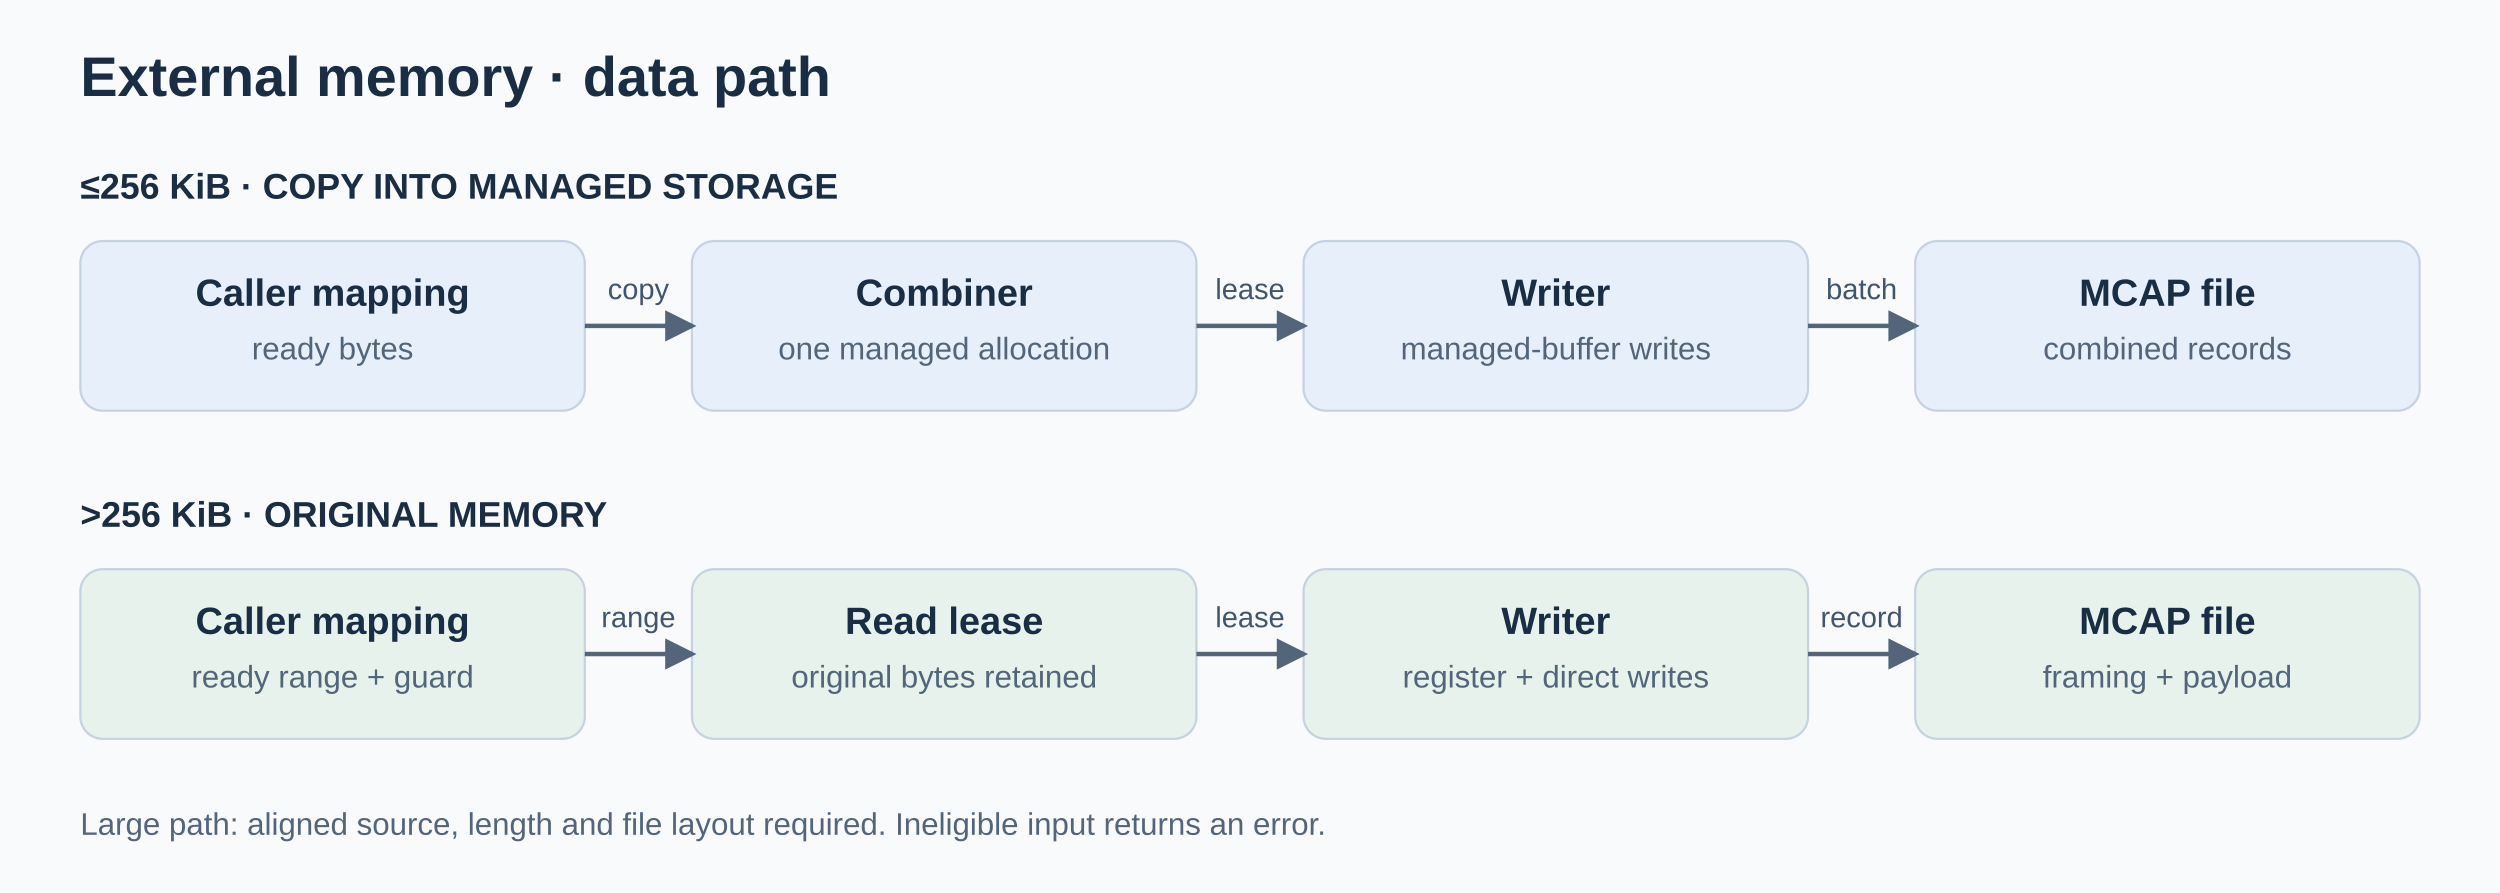
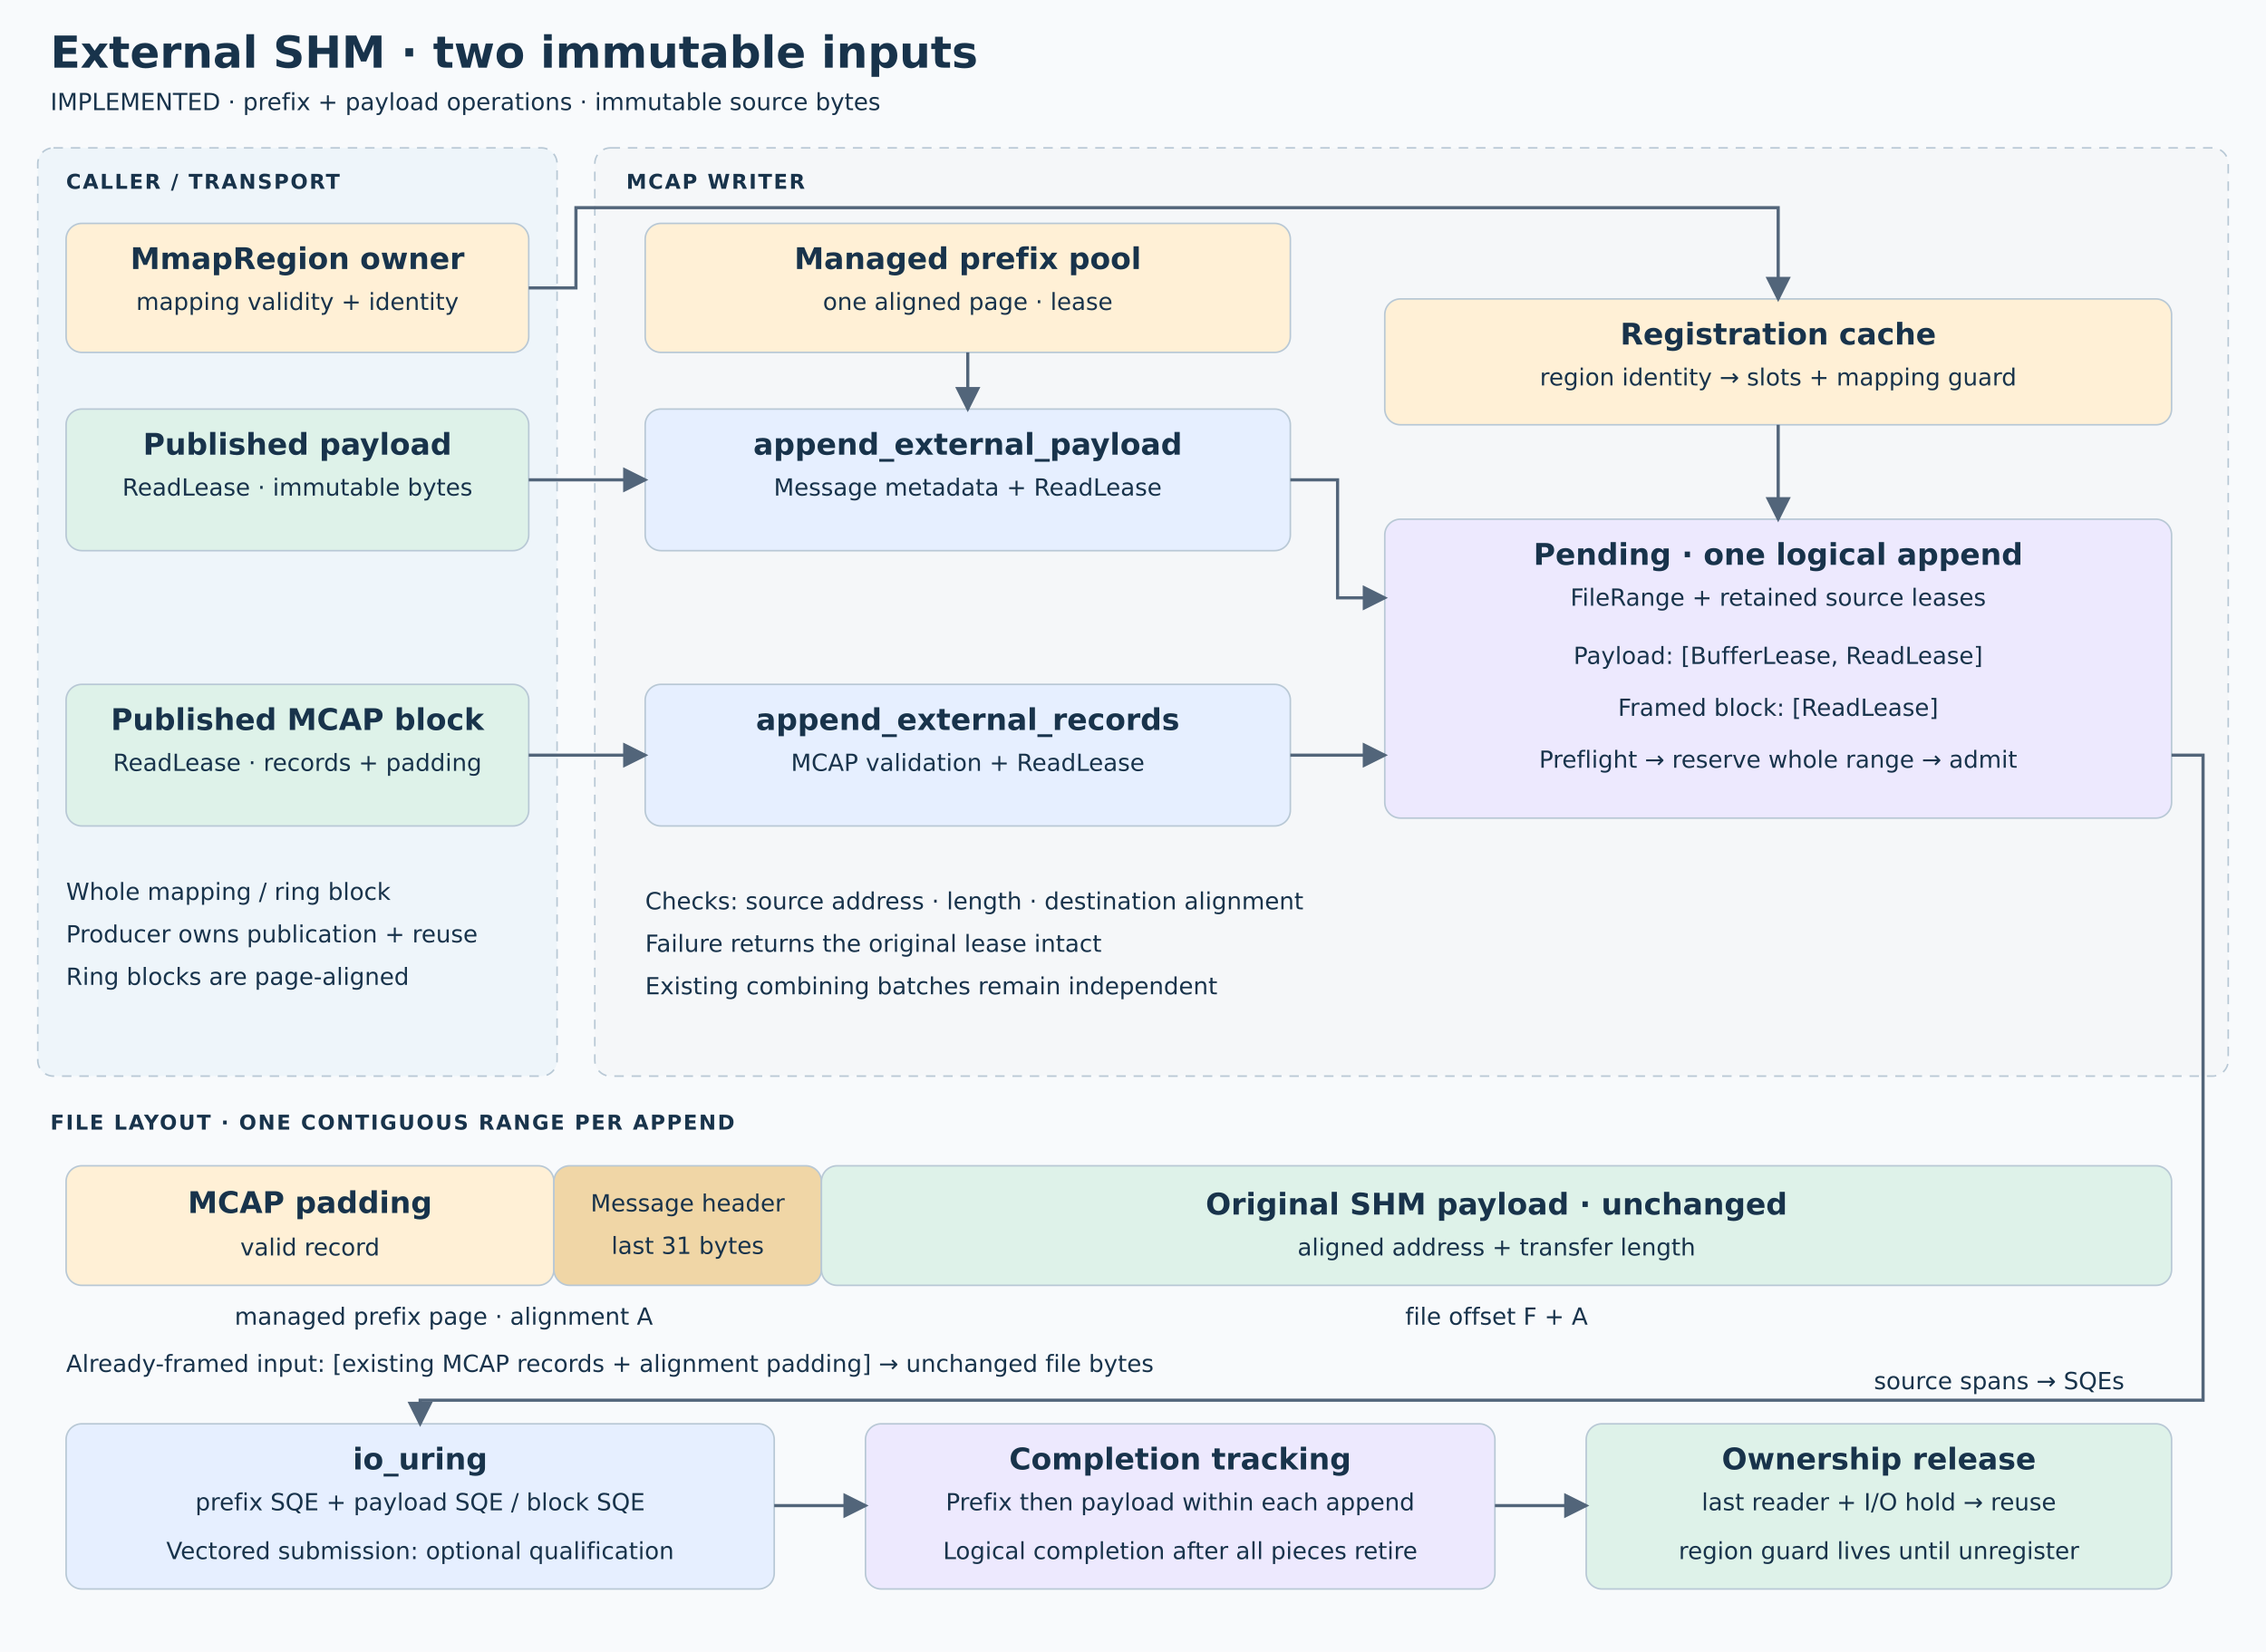
- <svg xmlns="http://www.w3.org/2000/svg" width="1120" height="400" viewBox="0 0 1120 400" role="img" aria-labelledby="title desc">
+ <svg xmlns="http://www.w3.org/2000/svg" width="1440" height="1050" viewBox="0 0 1440 1050" role="img" aria-labelledby="title desc">
  <defs>
-     <marker id="a" markerWidth="7" markerHeight="7" refX="6" refY="3.5" orient="auto">
-       <path d="M0 0L7 3.5L0 7" fill="#53657b" />
+     <marker id="a" markerWidth="8" markerHeight="8" refX="7" refY="4" orient="auto">
+       <path d="M0 0L8 4L0 8" fill="#52657a" />
    </marker>
  </defs>
-   <style>text{font-family:Arial,sans-serif;fill:#192e45}.title{font-size:25px;font-weight:700}.label{font-size:16px;font-weight:700}.note{font-size:14px;fill:#52657a}.edge{font-size:13px;fill:#40566e}.step{font-size:17px;font-weight:700}</style>
-   <rect width="1120" height="400" fill="#f8fafc" />
-   <text class="title" x="36" y="43">External memory · data path</text>
-   <text class="label" x="36" y="89" text-anchor="start">≤256 KiB · COPY INTO MANAGED STORAGE</text>
-   <rect x="36" y="108" width="226" height="76" rx="10" fill="#e7effa" stroke="#c5d2e0" />
-   <text class="step" x="149.0" y="137" text-anchor="middle">Caller mapping</text>
-   <text class="note" x="149.0" y="161" text-anchor="middle">ready bytes</text>
-   <rect x="310" y="108" width="226" height="76" rx="10" fill="#e7effa" stroke="#c5d2e0" />
-   <text class="step" x="423.0" y="137" text-anchor="middle">Combiner</text>
-   <text class="note" x="423.0" y="161" text-anchor="middle">one managed allocation</text>
-   <rect x="584" y="108" width="226" height="76" rx="10" fill="#e7effa" stroke="#c5d2e0" />
-   <text class="step" x="697.0" y="137" text-anchor="middle">Writer</text>
-   <text class="note" x="697.0" y="161" text-anchor="middle">managed-buffer writes</text>
-   <rect x="858" y="108" width="226" height="76" rx="10" fill="#e7effa" stroke="#c5d2e0" />
-   <text class="step" x="971.0" y="137" text-anchor="middle">MCAP file</text>
-   <text class="note" x="971.0" y="161" text-anchor="middle">combined records</text>
-   <path d="M262 146H310" fill="none" stroke="#53657b" stroke-width="2" marker-end="url(#a)" />
-   <text class="edge" x="286.0" y="134" text-anchor="middle">copy</text>
-   <path d="M536 146H584" fill="none" stroke="#53657b" stroke-width="2" marker-end="url(#a)" />
-   <text class="edge" x="560.0" y="134" text-anchor="middle">lease</text>
-   <path d="M810 146H858" fill="none" stroke="#53657b" stroke-width="2" marker-end="url(#a)" />
-   <text class="edge" x="834.0" y="134" text-anchor="middle">batch</text>
-   <text class="label" x="36" y="236" text-anchor="start">&gt;256 KiB · ORIGINAL MEMORY</text>
-   <rect x="36" y="255" width="226" height="76" rx="10" fill="#e6f2eb" stroke="#c5d2e0" />
-   <text class="step" x="149.0" y="284" text-anchor="middle">Caller mapping</text>
-   <text class="note" x="149.0" y="308" text-anchor="middle">ready range + guard</text>
-   <rect x="310" y="255" width="226" height="76" rx="10" fill="#e6f2eb" stroke="#c5d2e0" />
-   <text class="step" x="423.0" y="284" text-anchor="middle">Read lease</text>
-   <text class="note" x="423.0" y="308" text-anchor="middle">original bytes retained</text>
-   <rect x="584" y="255" width="226" height="76" rx="10" fill="#e6f2eb" stroke="#c5d2e0" />
-   <text class="step" x="697.0" y="284" text-anchor="middle">Writer</text>
-   <text class="note" x="697.0" y="308" text-anchor="middle">register + direct writes</text>
-   <rect x="858" y="255" width="226" height="76" rx="10" fill="#e6f2eb" stroke="#c5d2e0" />
-   <text class="step" x="971.0" y="284" text-anchor="middle">MCAP file</text>
-   <text class="note" x="971.0" y="308" text-anchor="middle">framing + payload</text>
-   <path d="M262 293H310" fill="none" stroke="#53657b" stroke-width="2" marker-end="url(#a)" />
-   <text class="edge" x="286.0" y="281" text-anchor="middle">range</text>
-   <path d="M536 293H584" fill="none" stroke="#53657b" stroke-width="2" marker-end="url(#a)" />
-   <text class="edge" x="560.0" y="281" text-anchor="middle">lease</text>
-   <path d="M810 293H858" fill="none" stroke="#53657b" stroke-width="2" marker-end="url(#a)" />
-   <text class="edge" x="834.0" y="281" text-anchor="middle">record</text>
-   <text class="note" x="36" y="374" text-anchor="start">Large path: aligned source, length and file layout required. Ineligible input returns an error.</text>
+   <style>text{font-family:DejaVu Sans,sans-serif;fill:#18334b}.title{font-size:28px;font-weight:700}.head{font-size:19px;font-weight:700}.small{font-size:15px}.tag{font-size:13px;font-weight:700;letter-spacing:1px}.arrow{fill:none;stroke:#52657a;stroke-width:2;marker-end:url(#a)}</style>
+   <rect width="1440" height="1050" fill="#f8fafc" />
+   <text x="32" y="43" class="title" text-anchor="start">External SHM · two immutable inputs</text>
+   <text x="32" y="70" class="small" text-anchor="start">IMPLEMENTED · prefix + payload operations · immutable source bytes</text>
+   <rect x="24" y="94" width="330" height="590" rx="10" fill="#eef5fa" stroke="#b8c8d5" stroke-dasharray="6 5" />
+   <rect x="378" y="94" width="1038" height="590" rx="10" fill="#f5f7f9" stroke="#b8c8d5" stroke-dasharray="6 5" />
+   <text x="42" y="120" class="tag" text-anchor="start">CALLER / TRANSPORT</text>
+   <text x="398" y="120" class="tag" text-anchor="start">MCAP WRITER</text>
+   <rect x="42" y="142" width="294" height="82" rx="10" fill="#fff0d6" stroke="#b8c8d5" />
+   <text x="189.0" y="171" class="head" text-anchor="middle">MmapRegion owner</text>
+   <text x="189.0" y="197" class="small" text-anchor="middle">mapping validity + identity</text>
+   <rect x="42" y="260" width="294" height="90" rx="10" fill="#def2e9" stroke="#b8c8d5" />
+   <text x="189.0" y="289" class="head" text-anchor="middle">Published payload</text>
+   <text x="189.0" y="315" class="small" text-anchor="middle">ReadLease · immutable bytes</text>
+   <rect x="42" y="435" width="294" height="90" rx="10" fill="#def2e9" stroke="#b8c8d5" />
+   <text x="189.0" y="464" class="head" text-anchor="middle">Published MCAP block</text>
+   <text x="189.0" y="490" class="small" text-anchor="middle">ReadLease · records + padding</text>
+   <text x="42" y="572" class="small" text-anchor="start">Whole mapping / ring block</text>
+   <text x="42" y="599" class="small" text-anchor="start">Producer owns publication + reuse</text>
+   <text x="42" y="626" class="small" text-anchor="start">Ring blocks are page-aligned</text>
+   <rect x="410" y="260" width="410" height="90" rx="10" fill="#e6efff" stroke="#b8c8d5" />
+   <text x="615.0" y="289" class="head" text-anchor="middle">append_external_payload</text>
+   <text x="615.0" y="315" class="small" text-anchor="middle">Message metadata + ReadLease</text>
+   <rect x="410" y="435" width="410" height="90" rx="10" fill="#e6efff" stroke="#b8c8d5" />
+   <text x="615.0" y="464" class="head" text-anchor="middle">append_external_records</text>
+   <text x="615.0" y="490" class="small" text-anchor="middle">MCAP validation + ReadLease</text>
+   <rect x="410" y="142" width="410" height="82" rx="10" fill="#fff0d6" stroke="#b8c8d5" />
+   <text x="615.0" y="171" class="head" text-anchor="middle">Managed prefix pool</text>
+   <text x="615.0" y="197" class="small" text-anchor="middle">one aligned page · lease</text>
+   <path d="M336 305H410" class="arrow" />
+   <path d="M336 480H410" class="arrow" />
+   <path d="M615 224V260" class="arrow" />
+   <rect x="880" y="190" width="500" height="80" rx="10" fill="#fff0d6" stroke="#b8c8d5" />
+   <text x="1130.0" y="219" class="head" text-anchor="middle">Registration cache</text>
+   <text x="1130.0" y="245" class="small" text-anchor="middle">region identity → slots + mapping guard</text>
+   <path d="M336 183H366V132H1130V190" class="arrow" />
+   <rect x="880" y="330" width="500" height="190" rx="10" fill="#ede9fe" stroke="#b8c8d5" />
+   <text x="1130.0" y="359" class="head" text-anchor="middle">Pending · one logical append</text>
+   <text x="1130.0" y="385" class="small" text-anchor="middle">FileRange + retained source leases</text>
+   <text x="1130" y="422" class="small" text-anchor="middle">Payload: [BufferLease, ReadLease]</text>
+   <text x="1130" y="455" class="small" text-anchor="middle">Framed block: [ReadLease]</text>
+   <text x="1130" y="488" class="small" text-anchor="middle">Preflight → reserve whole range → admit</text>
+   <path d="M820 305H850V380H880" class="arrow" />
+   <path d="M820 480H880" class="arrow" />
+   <path d="M1130 270V330" class="arrow" />
+   <text x="410" y="578" class="small" text-anchor="start">Checks: source address · length · destination alignment</text>
+   <text x="410" y="605" class="small" text-anchor="start">Failure returns the original lease intact</text>
+   <text x="410" y="632" class="small" text-anchor="start">Existing combining batches remain independent</text>
+   <text x="32" y="718" class="tag" text-anchor="start">FILE LAYOUT · ONE CONTIGUOUS RANGE PER APPEND</text>
+   <rect x="42" y="741" width="310" height="76" rx="10" fill="#fff0d6" stroke="#b8c8d5" />
+   <text x="197" y="771" class="head" text-anchor="middle">MCAP padding</text>
+   <text x="197" y="798" class="small" text-anchor="middle">valid record</text>
+   <rect x="352" y="741" width="170" height="76" rx="10" fill="#f0d6a6" stroke="#b8c8d5" />
+   <text x="437" y="770" class="small" text-anchor="middle">Message header</text>
+   <text x="437" y="797" class="small" text-anchor="middle">last 31 bytes</text>
+   <rect x="522" y="741" width="858" height="76" rx="10" fill="#def2e9" stroke="#b8c8d5" />
+   <text x="951" y="772" class="head" text-anchor="middle">Original SHM payload · unchanged</text>
+   <text x="951" y="798" class="small" text-anchor="middle">aligned address + transfer length</text>
+   <text x="282" y="842" class="small" text-anchor="middle">managed prefix page · alignment A</text>
+   <text x="951" y="842" class="small" text-anchor="middle">file offset F + A</text>
+   <text x="42" y="872" class="small" text-anchor="start">Already-framed input: [existing MCAP records + alignment padding] → unchanged file bytes</text>
+   <rect x="42" y="905" width="450" height="105" rx="10" fill="#e6efff" stroke="#b8c8d5" />
+   <text x="267.0" y="934" class="head" text-anchor="middle">io_uring</text>
+   <text x="267.0" y="960" class="small" text-anchor="middle">prefix SQE + payload SQE / block SQE</text>
+   <text x="267" y="991" class="small" text-anchor="middle">Vectored submission: optional qualification</text>
+   <rect x="550" y="905" width="400" height="105" rx="10" fill="#ede9fe" stroke="#b8c8d5" />
+   <text x="750.0" y="934" class="head" text-anchor="middle">Completion tracking</text>
+   <text x="750.0" y="960" class="small" text-anchor="middle">Prefix then payload within each append</text>
+   <text x="750" y="991" class="small" text-anchor="middle">Logical completion after all pieces retire</text>
+   <rect x="1008" y="905" width="372" height="105" rx="10" fill="#def2e9" stroke="#b8c8d5" />
+   <text x="1194.0" y="934" class="head" text-anchor="middle">Ownership release</text>
+   <text x="1194.0" y="960" class="small" text-anchor="middle">last reader + I/O hold → reuse</text>
+   <text x="1194" y="991" class="small" text-anchor="middle">region guard lives until unregister</text>
+   <path d="M492 957H550" class="arrow" />
+   <path d="M950 957H1008" class="arrow" />
+   <path d="M1380 480H1400V890H267V905" class="arrow" />
+   <text x="1350" y="883" class="small" text-anchor="end">source spans → SQEs</text>
</svg>
